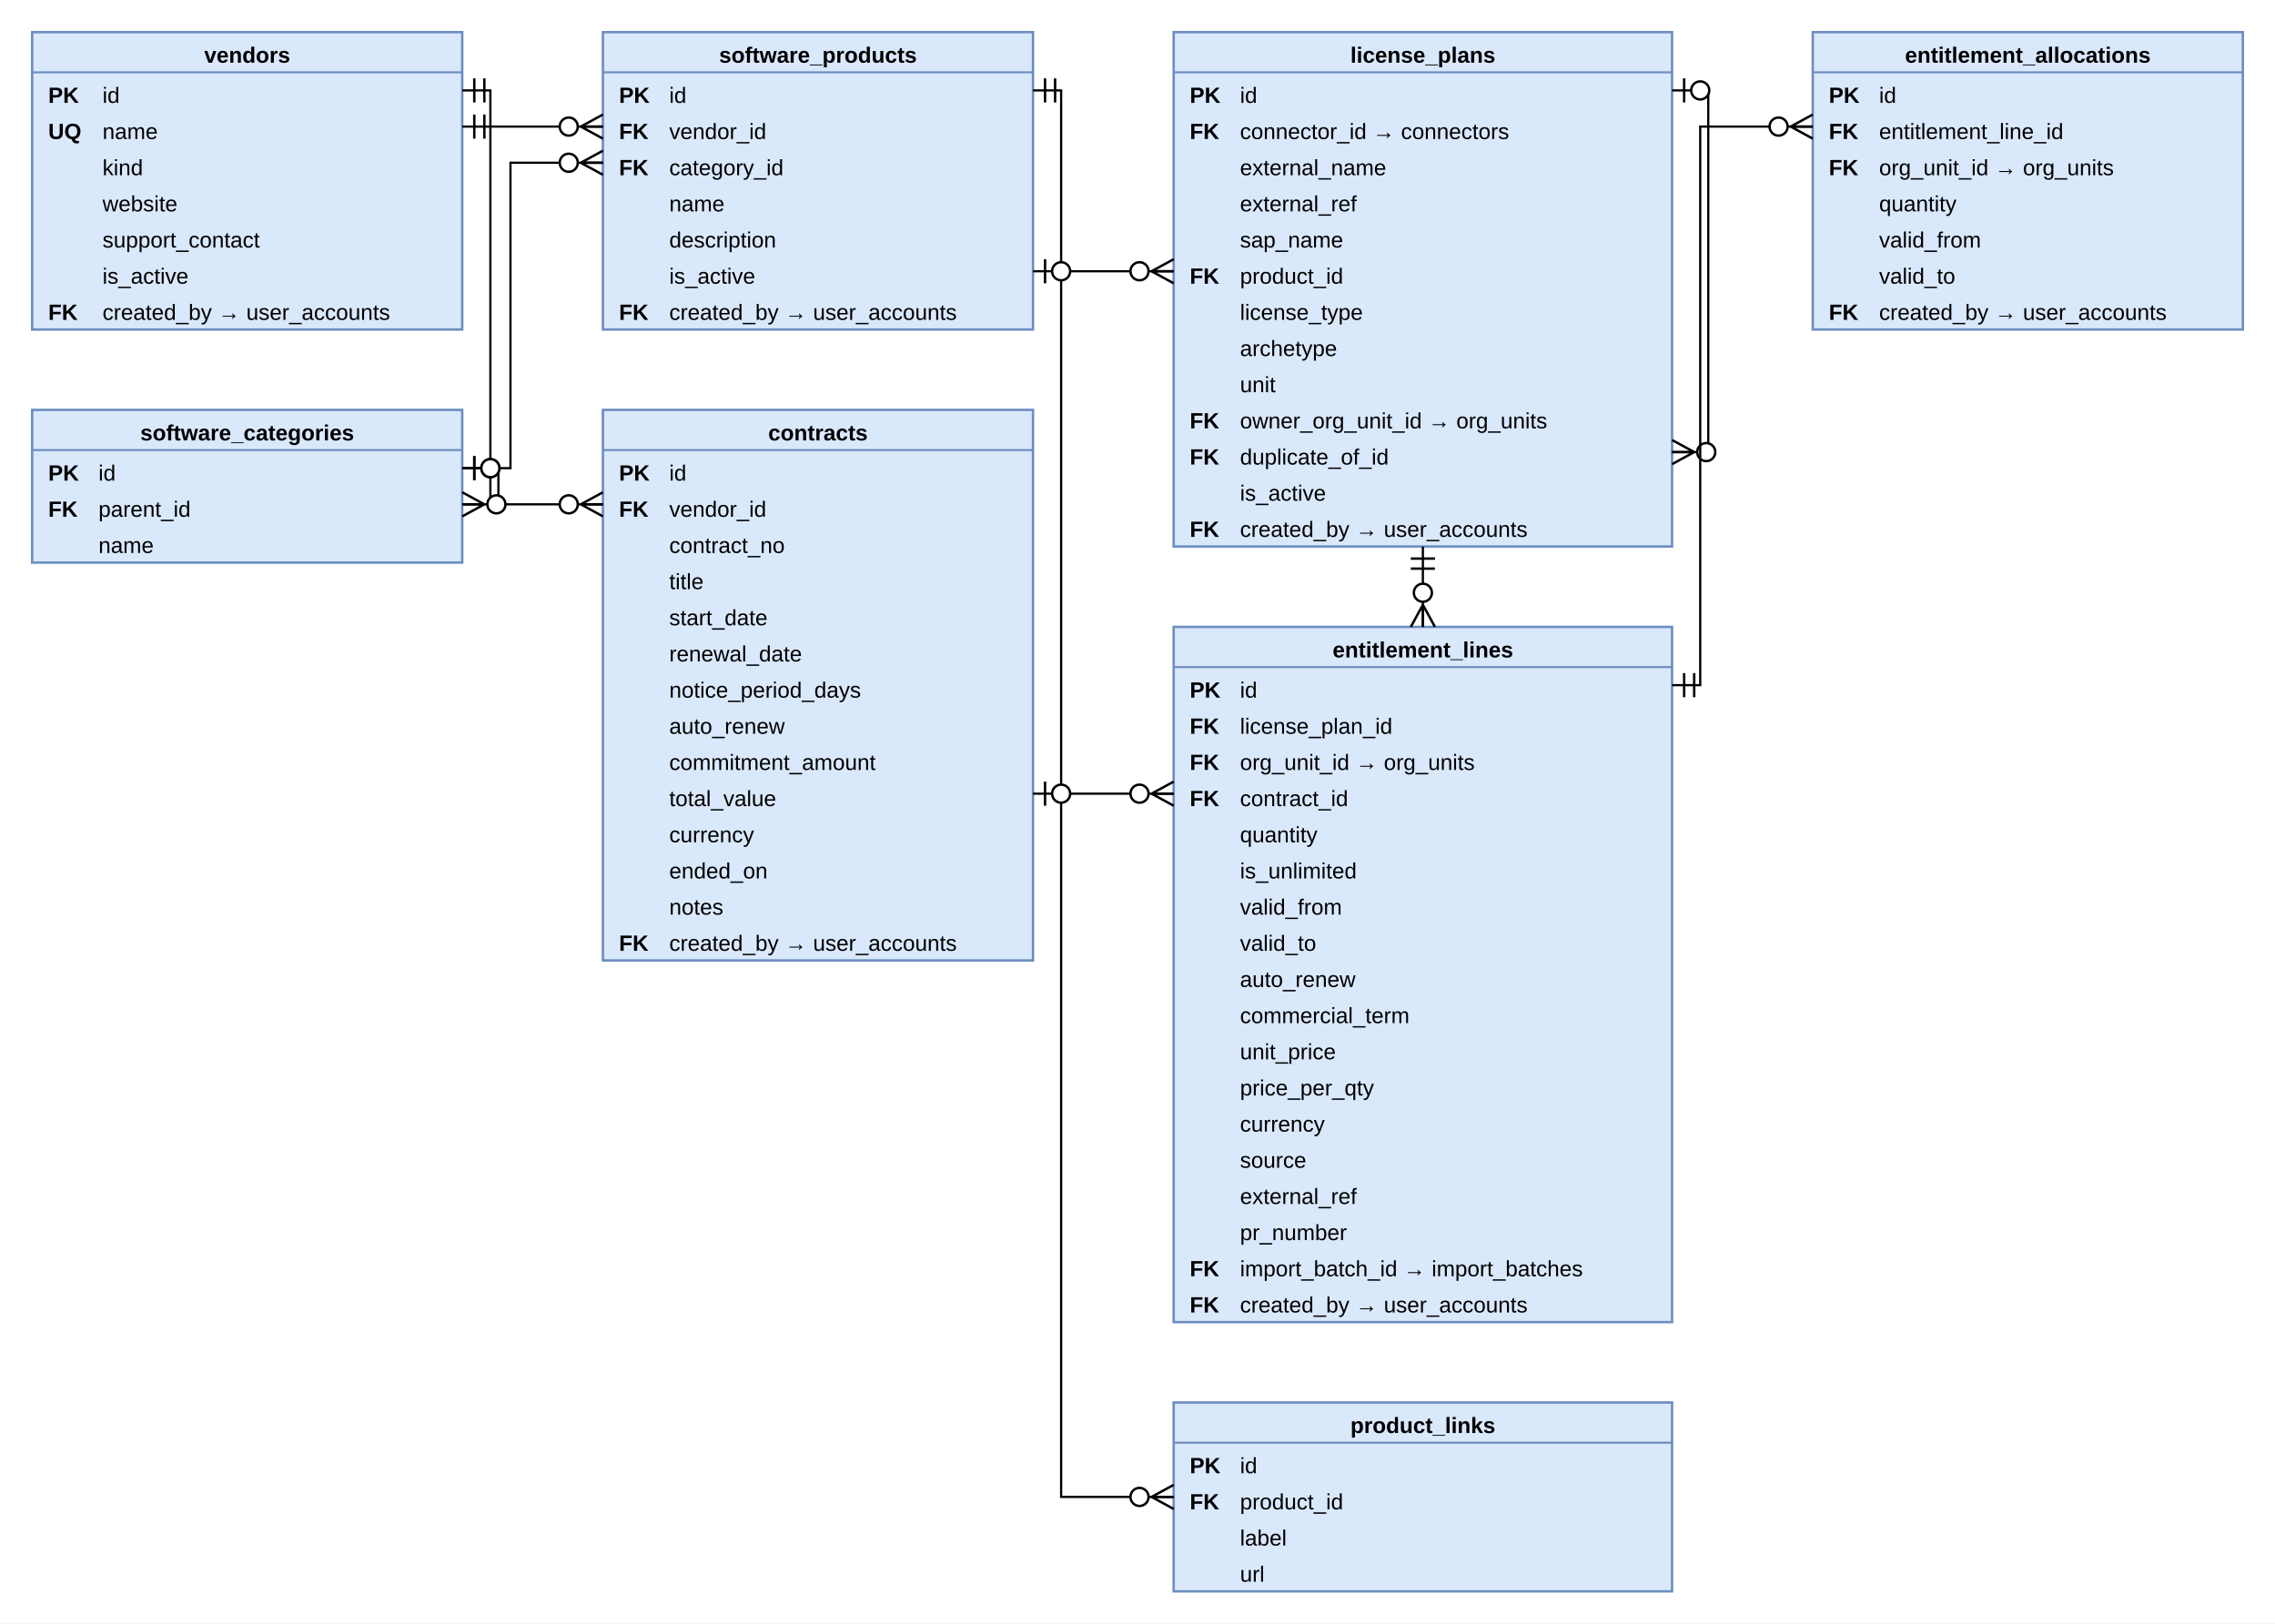
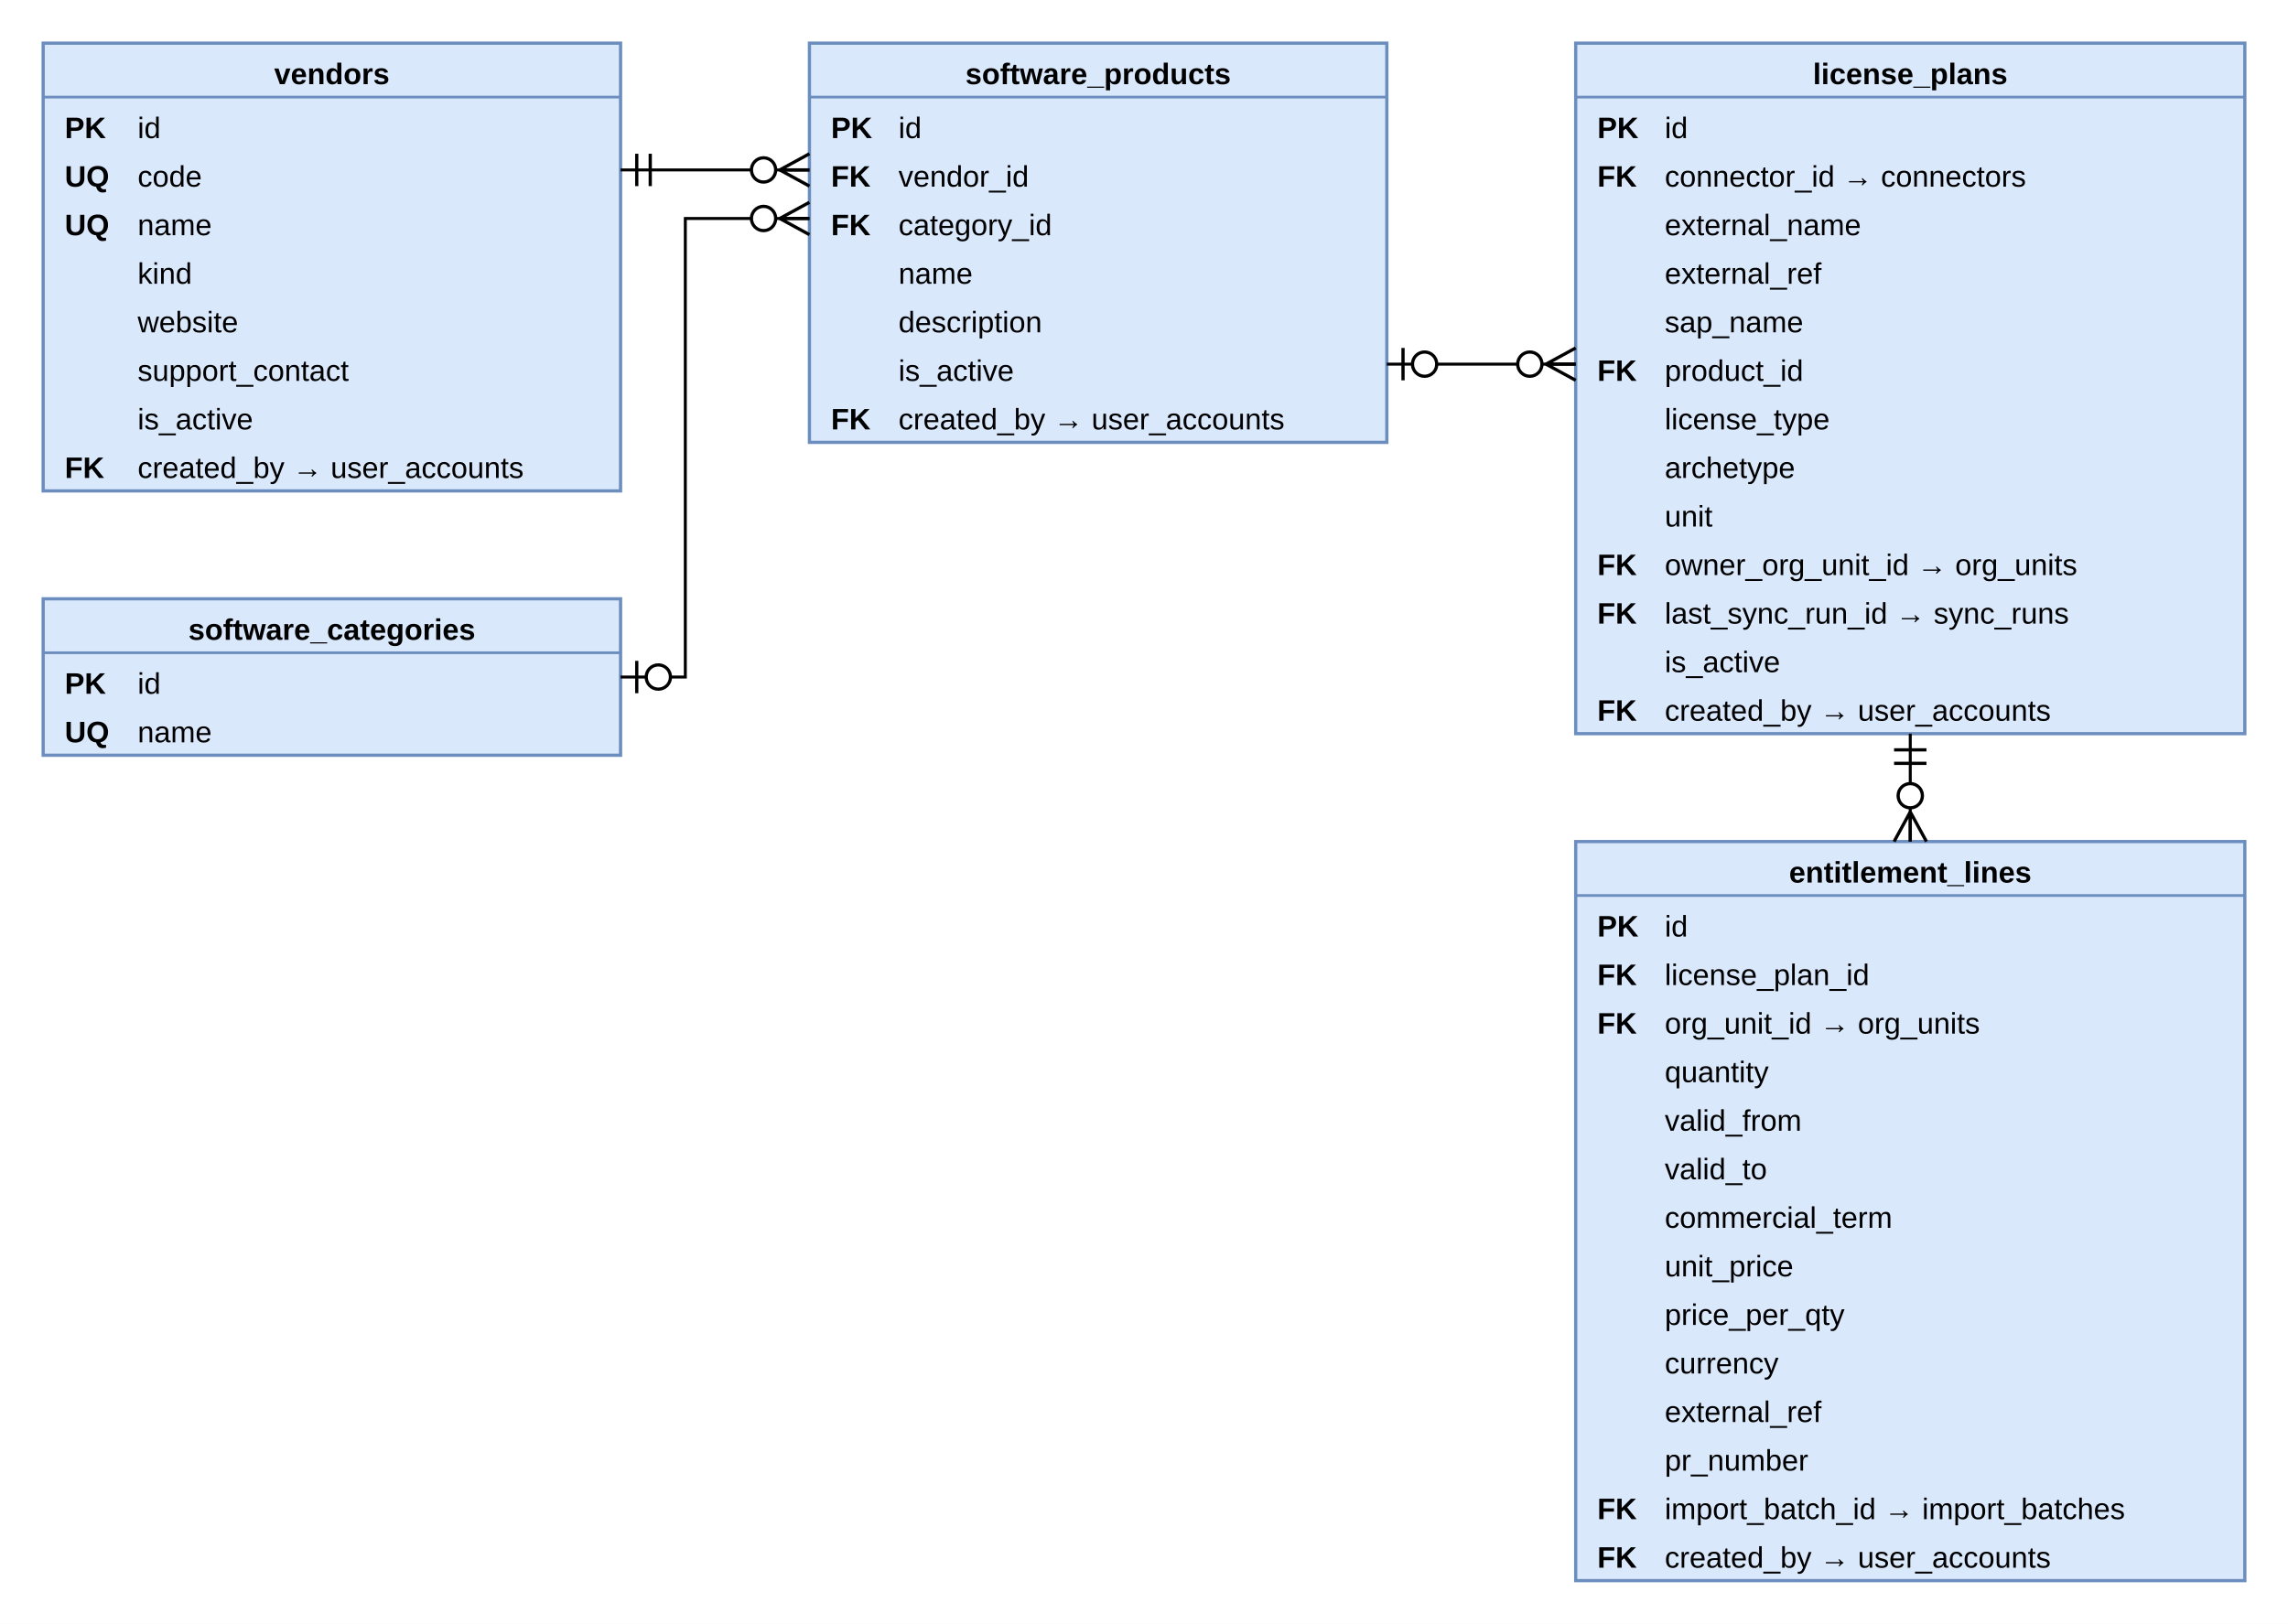
- <svg xmlns="http://www.w3.org/2000/svg" width="1132" height="808" viewBox="0 0 1132 808" font-family="Liberation Sans, Arial, Helvetica, sans-serif">
+ <svg xmlns="http://www.w3.org/2000/svg" width="848" height="602" viewBox="0 0 848 602" font-family="Liberation Sans, Arial, Helvetica, sans-serif">
  <rect width="100%" height="100%" fill="#ffffff" />
  <g transform="translate(-4.0,-4.0)">
-     <rect x="20" y="20" width="214.0" height="148" fill="#DAE8FC" stroke="#6C8EBF" stroke-width="1.2" />
+     <rect x="20" y="20" width="214.0" height="166" fill="#DAE8FC" stroke="#6C8EBF" stroke-width="1.2" />
    <text x="127.0" y="35.2" font-size="11" fill="#000000" text-anchor="middle" font-weight="bold" xml:space="preserve">vendors</text>
    <line x1="20" y1="40" x2="234.0" y2="40" stroke="#6C8EBF" stroke-width="1" />
    <text x="28.0" y="55.2" font-size="11" fill="#000000" text-anchor="start" font-weight="bold" xml:space="preserve">PK</text>
    <text x="55.0" y="55.2" font-size="11" fill="#000000" text-anchor="start" xml:space="preserve">id</text>
    <text x="28.0" y="73.2" font-size="11" fill="#000000" text-anchor="start" font-weight="bold" xml:space="preserve">UQ</text>
-     <text x="55.0" y="73.2" font-size="11" fill="#000000" text-anchor="start" xml:space="preserve">name</text>
-     <text x="55.0" y="91.2" font-size="11" fill="#000000" text-anchor="start" xml:space="preserve">kind</text>
-     <text x="55.0" y="109.2" font-size="11" fill="#000000" text-anchor="start" xml:space="preserve">website</text>
-     <text x="55.0" y="127.2" font-size="11" fill="#000000" text-anchor="start" xml:space="preserve">support_contact</text>
-     <text x="55.0" y="145.2" font-size="11" fill="#000000" text-anchor="start" xml:space="preserve">is_active</text>
-     <text x="28.0" y="163.2" font-size="11" fill="#000000" text-anchor="start" font-weight="bold" xml:space="preserve">FK</text>
-     <text x="55.0" y="163.2" font-size="11" fill="#000000" text-anchor="start" xml:space="preserve">created_by → user_accounts</text>
-     <rect x="20" y="208" width="214.0" height="76" fill="#DAE8FC" stroke="#6C8EBF" stroke-width="1.2" />
-     <text x="127.0" y="223.2" font-size="11" fill="#000000" text-anchor="middle" font-weight="bold" xml:space="preserve">software_categories</text>
-     <line x1="20" y1="228" x2="234.0" y2="228" stroke="#6C8EBF" stroke-width="1" />
-     <text x="28.0" y="243.2" font-size="11" fill="#000000" text-anchor="start" font-weight="bold" xml:space="preserve">PK</text>
-     <text x="53.0" y="243.2" font-size="11" fill="#000000" text-anchor="start" xml:space="preserve">id</text>
-     <text x="28.0" y="261.2" font-size="11" fill="#000000" text-anchor="start" font-weight="bold" xml:space="preserve">FK</text>
-     <text x="53.0" y="261.2" font-size="11" fill="#000000" text-anchor="start" xml:space="preserve">parent_id</text>
-     <text x="53.0" y="279.2" font-size="11" fill="#000000" text-anchor="start" xml:space="preserve">name</text>
+     <text x="55.0" y="73.2" font-size="11" fill="#000000" text-anchor="start" xml:space="preserve">code</text>
+     <text x="28.0" y="91.2" font-size="11" fill="#000000" text-anchor="start" font-weight="bold" xml:space="preserve">UQ</text>
+     <text x="55.0" y="91.2" font-size="11" fill="#000000" text-anchor="start" xml:space="preserve">name</text>
+     <text x="55.0" y="109.2" font-size="11" fill="#000000" text-anchor="start" xml:space="preserve">kind</text>
+     <text x="55.0" y="127.2" font-size="11" fill="#000000" text-anchor="start" xml:space="preserve">website</text>
+     <text x="55.0" y="145.2" font-size="11" fill="#000000" text-anchor="start" xml:space="preserve">support_contact</text>
+     <text x="55.0" y="163.2" font-size="11" fill="#000000" text-anchor="start" xml:space="preserve">is_active</text>
+     <text x="28.0" y="181.2" font-size="11" fill="#000000" text-anchor="start" font-weight="bold" xml:space="preserve">FK</text>
+     <text x="55.0" y="181.2" font-size="11" fill="#000000" text-anchor="start" xml:space="preserve">created_by → user_accounts</text>
+     <rect x="20" y="226" width="214.0" height="58" fill="#DAE8FC" stroke="#6C8EBF" stroke-width="1.2" />
+     <text x="127.0" y="241.2" font-size="11" fill="#000000" text-anchor="middle" font-weight="bold" xml:space="preserve">software_categories</text>
+     <line x1="20" y1="246" x2="234.0" y2="246" stroke="#6C8EBF" stroke-width="1" />
+     <text x="28.0" y="261.2" font-size="11" fill="#000000" text-anchor="start" font-weight="bold" xml:space="preserve">PK</text>
+     <text x="55.0" y="261.2" font-size="11" fill="#000000" text-anchor="start" xml:space="preserve">id</text>
+     <text x="28.0" y="279.2" font-size="11" fill="#000000" text-anchor="start" font-weight="bold" xml:space="preserve">UQ</text>
+     <text x="55.0" y="279.2" font-size="11" fill="#000000" text-anchor="start" xml:space="preserve">name</text>
    <rect x="304.0" y="20" width="214.0" height="148" fill="#DAE8FC" stroke="#6C8EBF" stroke-width="1.2" />
    <text x="411.0" y="35.2" font-size="11" fill="#000000" text-anchor="middle" font-weight="bold" xml:space="preserve">software_products</text>
    <line x1="304.0" y1="40" x2="518.0" y2="40" stroke="#6C8EBF" stroke-width="1" />
    <text x="312.0" y="55.2" font-size="11" fill="#000000" text-anchor="start" font-weight="bold" xml:space="preserve">PK</text>
    <text x="337.0" y="55.2" font-size="11" fill="#000000" text-anchor="start" xml:space="preserve">id</text>
    <text x="312.0" y="73.2" font-size="11" fill="#000000" text-anchor="start" font-weight="bold" xml:space="preserve">FK</text>
    <text x="337.0" y="73.2" font-size="11" fill="#000000" text-anchor="start" xml:space="preserve">vendor_id</text>
    <text x="312.0" y="91.2" font-size="11" fill="#000000" text-anchor="start" font-weight="bold" xml:space="preserve">FK</text>
    <text x="337.0" y="91.2" font-size="11" fill="#000000" text-anchor="start" xml:space="preserve">category_id</text>
    <text x="337.0" y="109.2" font-size="11" fill="#000000" text-anchor="start" xml:space="preserve">name</text>
    <text x="337.0" y="127.2" font-size="11" fill="#000000" text-anchor="start" xml:space="preserve">description</text>
    <text x="337.0" y="145.2" font-size="11" fill="#000000" text-anchor="start" xml:space="preserve">is_active</text>
    <text x="312.0" y="163.2" font-size="11" fill="#000000" text-anchor="start" font-weight="bold" xml:space="preserve">FK</text>
    <text x="337.0" y="163.2" font-size="11" fill="#000000" text-anchor="start" xml:space="preserve">created_by → user_accounts</text>
-     <rect x="304.0" y="208" width="214.0" height="274" fill="#DAE8FC" stroke="#6C8EBF" stroke-width="1.2" />
-     <text x="411.0" y="223.2" font-size="11" fill="#000000" text-anchor="middle" font-weight="bold" xml:space="preserve">contracts</text>
-     <line x1="304.0" y1="228" x2="518.0" y2="228" stroke="#6C8EBF" stroke-width="1" />
-     <text x="312.0" y="243.2" font-size="11" fill="#000000" text-anchor="start" font-weight="bold" xml:space="preserve">PK</text>
-     <text x="337.0" y="243.2" font-size="11" fill="#000000" text-anchor="start" xml:space="preserve">id</text>
-     <text x="312.0" y="261.2" font-size="11" fill="#000000" text-anchor="start" font-weight="bold" xml:space="preserve">FK</text>
-     <text x="337.0" y="261.2" font-size="11" fill="#000000" text-anchor="start" xml:space="preserve">vendor_id</text>
-     <text x="337.0" y="279.2" font-size="11" fill="#000000" text-anchor="start" xml:space="preserve">contract_no</text>
-     <text x="337.0" y="297.2" font-size="11" fill="#000000" text-anchor="start" xml:space="preserve">title</text>
-     <text x="337.0" y="315.2" font-size="11" fill="#000000" text-anchor="start" xml:space="preserve">start_date</text>
-     <text x="337.0" y="333.2" font-size="11" fill="#000000" text-anchor="start" xml:space="preserve">renewal_date</text>
-     <text x="337.0" y="351.2" font-size="11" fill="#000000" text-anchor="start" xml:space="preserve">notice_period_days</text>
-     <text x="337.0" y="369.2" font-size="11" fill="#000000" text-anchor="start" xml:space="preserve">auto_renew</text>
-     <text x="337.0" y="387.2" font-size="11" fill="#000000" text-anchor="start" xml:space="preserve">commitment_amount</text>
-     <text x="337.0" y="405.2" font-size="11" fill="#000000" text-anchor="start" xml:space="preserve">total_value</text>
-     <text x="337.0" y="423.2" font-size="11" fill="#000000" text-anchor="start" xml:space="preserve">currency</text>
-     <text x="337.0" y="441.2" font-size="11" fill="#000000" text-anchor="start" xml:space="preserve">ended_on</text>
-     <text x="337.0" y="459.2" font-size="11" fill="#000000" text-anchor="start" xml:space="preserve">notes</text>
-     <text x="312.0" y="477.2" font-size="11" fill="#000000" text-anchor="start" font-weight="bold" xml:space="preserve">FK</text>
-     <text x="337.0" y="477.2" font-size="11" fill="#000000" text-anchor="start" xml:space="preserve">created_by → user_accounts</text>
    <rect x="588.0" y="20" width="248.0" height="256" fill="#DAE8FC" stroke="#6C8EBF" stroke-width="1.2" />
    <text x="712.0" y="35.2" font-size="11" fill="#000000" text-anchor="middle" font-weight="bold" xml:space="preserve">license_plans</text>
    <line x1="588.0" y1="40" x2="836.0" y2="40" stroke="#6C8EBF" stroke-width="1" />
    <text x="596.0" y="55.2" font-size="11" fill="#000000" text-anchor="start" font-weight="bold" xml:space="preserve">PK</text>
    <text x="621.0" y="55.2" font-size="11" fill="#000000" text-anchor="start" xml:space="preserve">id</text>
    <text x="596.0" y="73.2" font-size="11" fill="#000000" text-anchor="start" font-weight="bold" xml:space="preserve">FK</text>
    <text x="621.0" y="73.2" font-size="11" fill="#000000" text-anchor="start" xml:space="preserve">connector_id → connectors</text>
    <text x="621.0" y="91.2" font-size="11" fill="#000000" text-anchor="start" xml:space="preserve">external_name</text>
    <text x="621.0" y="109.2" font-size="11" fill="#000000" text-anchor="start" xml:space="preserve">external_ref</text>
    <text x="621.0" y="127.2" font-size="11" fill="#000000" text-anchor="start" xml:space="preserve">sap_name</text>
    <text x="596.0" y="145.2" font-size="11" fill="#000000" text-anchor="start" font-weight="bold" xml:space="preserve">FK</text>
    <text x="621.0" y="145.2" font-size="11" fill="#000000" text-anchor="start" xml:space="preserve">product_id</text>
    <text x="621.0" y="163.2" font-size="11" fill="#000000" text-anchor="start" xml:space="preserve">license_type</text>
    <text x="621.0" y="181.2" font-size="11" fill="#000000" text-anchor="start" xml:space="preserve">archetype</text>
    <text x="621.0" y="199.2" font-size="11" fill="#000000" text-anchor="start" xml:space="preserve">unit</text>
    <text x="596.0" y="217.2" font-size="11" fill="#000000" text-anchor="start" font-weight="bold" xml:space="preserve">FK</text>
    <text x="621.0" y="217.2" font-size="11" fill="#000000" text-anchor="start" xml:space="preserve">owner_org_unit_id → org_units</text>
    <text x="596.0" y="235.2" font-size="11" fill="#000000" text-anchor="start" font-weight="bold" xml:space="preserve">FK</text>
-     <text x="621.0" y="235.2" font-size="11" fill="#000000" text-anchor="start" xml:space="preserve">duplicate_of_id</text>
+     <text x="621.0" y="235.2" font-size="11" fill="#000000" text-anchor="start" xml:space="preserve">last_sync_run_id → sync_runs</text>
    <text x="621.0" y="253.2" font-size="11" fill="#000000" text-anchor="start" xml:space="preserve">is_active</text>
    <text x="596.0" y="271.2" font-size="11" fill="#000000" text-anchor="start" font-weight="bold" xml:space="preserve">FK</text>
    <text x="621.0" y="271.2" font-size="11" fill="#000000" text-anchor="start" xml:space="preserve">created_by → user_accounts</text>
-     <rect x="588.0" y="316" width="248.0" height="346" fill="#DAE8FC" stroke="#6C8EBF" stroke-width="1.2" />
+     <rect x="588.0" y="316" width="248.0" height="274" fill="#DAE8FC" stroke="#6C8EBF" stroke-width="1.2" />
    <text x="712.0" y="331.2" font-size="11" fill="#000000" text-anchor="middle" font-weight="bold" xml:space="preserve">entitlement_lines</text>
    <line x1="588.0" y1="336" x2="836.0" y2="336" stroke="#6C8EBF" stroke-width="1" />
    <text x="596.0" y="351.2" font-size="11" fill="#000000" text-anchor="start" font-weight="bold" xml:space="preserve">PK</text>
    <text x="621.0" y="351.2" font-size="11" fill="#000000" text-anchor="start" xml:space="preserve">id</text>
    <text x="596.0" y="369.2" font-size="11" fill="#000000" text-anchor="start" font-weight="bold" xml:space="preserve">FK</text>
    <text x="621.0" y="369.2" font-size="11" fill="#000000" text-anchor="start" xml:space="preserve">license_plan_id</text>
    <text x="596.0" y="387.2" font-size="11" fill="#000000" text-anchor="start" font-weight="bold" xml:space="preserve">FK</text>
    <text x="621.0" y="387.2" font-size="11" fill="#000000" text-anchor="start" xml:space="preserve">org_unit_id → org_units</text>
-     <text x="596.0" y="405.2" font-size="11" fill="#000000" text-anchor="start" font-weight="bold" xml:space="preserve">FK</text>
-     <text x="621.0" y="405.2" font-size="11" fill="#000000" text-anchor="start" xml:space="preserve">contract_id</text>
-     <text x="621.0" y="423.2" font-size="11" fill="#000000" text-anchor="start" xml:space="preserve">quantity</text>
-     <text x="621.0" y="441.2" font-size="11" fill="#000000" text-anchor="start" xml:space="preserve">is_unlimited</text>
-     <text x="621.0" y="459.2" font-size="11" fill="#000000" text-anchor="start" xml:space="preserve">valid_from</text>
-     <text x="621.0" y="477.2" font-size="11" fill="#000000" text-anchor="start" xml:space="preserve">valid_to</text>
-     <text x="621.0" y="495.2" font-size="11" fill="#000000" text-anchor="start" xml:space="preserve">auto_renew</text>
-     <text x="621.0" y="513.2" font-size="11" fill="#000000" text-anchor="start" xml:space="preserve">commercial_term</text>
-     <text x="621.0" y="531.2" font-size="11" fill="#000000" text-anchor="start" xml:space="preserve">unit_price</text>
-     <text x="621.0" y="549.2" font-size="11" fill="#000000" text-anchor="start" xml:space="preserve">price_per_qty</text>
-     <text x="621.0" y="567.2" font-size="11" fill="#000000" text-anchor="start" xml:space="preserve">currency</text>
-     <text x="621.0" y="585.2" font-size="11" fill="#000000" text-anchor="start" xml:space="preserve">source</text>
-     <text x="621.0" y="603.2" font-size="11" fill="#000000" text-anchor="start" xml:space="preserve">external_ref</text>
-     <text x="621.0" y="621.2" font-size="11" fill="#000000" text-anchor="start" xml:space="preserve">pr_number</text>
-     <text x="596.0" y="639.2" font-size="11" fill="#000000" text-anchor="start" font-weight="bold" xml:space="preserve">FK</text>
-     <text x="621.0" y="639.2" font-size="11" fill="#000000" text-anchor="start" xml:space="preserve">import_batch_id → import_batches</text>
-     <text x="596.0" y="657.2" font-size="11" fill="#000000" text-anchor="start" font-weight="bold" xml:space="preserve">FK</text>
-     <text x="621.0" y="657.2" font-size="11" fill="#000000" text-anchor="start" xml:space="preserve">created_by → user_accounts</text>
-     <rect x="588.0" y="702" width="248.0" height="94" fill="#DAE8FC" stroke="#6C8EBF" stroke-width="1.2" />
-     <text x="712.0" y="717.2" font-size="11" fill="#000000" text-anchor="middle" font-weight="bold" xml:space="preserve">product_links</text>
-     <line x1="588.0" y1="722" x2="836.0" y2="722" stroke="#6C8EBF" stroke-width="1" />
-     <text x="596.0" y="737.2" font-size="11" fill="#000000" text-anchor="start" font-weight="bold" xml:space="preserve">PK</text>
-     <text x="621.0" y="737.2" font-size="11" fill="#000000" text-anchor="start" xml:space="preserve">id</text>
-     <text x="596.0" y="755.2" font-size="11" fill="#000000" text-anchor="start" font-weight="bold" xml:space="preserve">FK</text>
-     <text x="621.0" y="755.2" font-size="11" fill="#000000" text-anchor="start" xml:space="preserve">product_id</text>
-     <text x="621.0" y="773.2" font-size="11" fill="#000000" text-anchor="start" xml:space="preserve">label</text>
-     <text x="621.0" y="791.2" font-size="11" fill="#000000" text-anchor="start" xml:space="preserve">url</text>
-     <rect x="906.0" y="20" width="214.0" height="148" fill="#DAE8FC" stroke="#6C8EBF" stroke-width="1.2" />
-     <text x="1013.0" y="35.2" font-size="11" fill="#000000" text-anchor="middle" font-weight="bold" xml:space="preserve">entitlement_allocations</text>
-     <line x1="906.0" y1="40" x2="1120.0" y2="40" stroke="#6C8EBF" stroke-width="1" />
-     <text x="914.0" y="55.2" font-size="11" fill="#000000" text-anchor="start" font-weight="bold" xml:space="preserve">PK</text>
-     <text x="939.0" y="55.2" font-size="11" fill="#000000" text-anchor="start" xml:space="preserve">id</text>
-     <text x="914.0" y="73.2" font-size="11" fill="#000000" text-anchor="start" font-weight="bold" xml:space="preserve">FK</text>
-     <text x="939.0" y="73.2" font-size="11" fill="#000000" text-anchor="start" xml:space="preserve">entitlement_line_id</text>
-     <text x="914.0" y="91.2" font-size="11" fill="#000000" text-anchor="start" font-weight="bold" xml:space="preserve">FK</text>
-     <text x="939.0" y="91.2" font-size="11" fill="#000000" text-anchor="start" xml:space="preserve">org_unit_id → org_units</text>
-     <text x="939.0" y="109.2" font-size="11" fill="#000000" text-anchor="start" xml:space="preserve">quantity</text>
-     <text x="939.0" y="127.2" font-size="11" fill="#000000" text-anchor="start" xml:space="preserve">valid_from</text>
-     <text x="939.0" y="145.2" font-size="11" fill="#000000" text-anchor="start" xml:space="preserve">valid_to</text>
-     <text x="914.0" y="163.2" font-size="11" fill="#000000" text-anchor="start" font-weight="bold" xml:space="preserve">FK</text>
-     <text x="939.0" y="163.2" font-size="11" fill="#000000" text-anchor="start" xml:space="preserve">created_by → user_accounts</text>
+     <text x="621.0" y="405.2" font-size="11" fill="#000000" text-anchor="start" xml:space="preserve">quantity</text>
+     <text x="621.0" y="423.2" font-size="11" fill="#000000" text-anchor="start" xml:space="preserve">valid_from</text>
+     <text x="621.0" y="441.2" font-size="11" fill="#000000" text-anchor="start" xml:space="preserve">valid_to</text>
+     <text x="621.0" y="459.2" font-size="11" fill="#000000" text-anchor="start" xml:space="preserve">commercial_term</text>
+     <text x="621.0" y="477.2" font-size="11" fill="#000000" text-anchor="start" xml:space="preserve">unit_price</text>
+     <text x="621.0" y="495.2" font-size="11" fill="#000000" text-anchor="start" xml:space="preserve">price_per_qty</text>
+     <text x="621.0" y="513.2" font-size="11" fill="#000000" text-anchor="start" xml:space="preserve">currency</text>
+     <text x="621.0" y="531.2" font-size="11" fill="#000000" text-anchor="start" xml:space="preserve">external_ref</text>
+     <text x="621.0" y="549.2" font-size="11" fill="#000000" text-anchor="start" xml:space="preserve">pr_number</text>
+     <text x="596.0" y="567.2" font-size="11" fill="#000000" text-anchor="start" font-weight="bold" xml:space="preserve">FK</text>
+     <text x="621.0" y="567.2" font-size="11" fill="#000000" text-anchor="start" xml:space="preserve">import_batch_id → import_batches</text>
+     <text x="596.0" y="585.2" font-size="11" fill="#000000" text-anchor="start" font-weight="bold" xml:space="preserve">FK</text>
+     <text x="621.0" y="585.2" font-size="11" fill="#000000" text-anchor="start" xml:space="preserve">created_by → user_accounts</text>
    <path d="M234.0,67.0 L304.0,67.0" fill="none" stroke="#000000" stroke-width="1.1" />
    <path d="M293.0,67.0 L304.0,73.0 M293.0,67.0 L304.0,61.0 M293.0,67.0 L304.0,67.0" fill="none" stroke="#000000" stroke-width="1.2" />
    <circle cx="287.0" cy="67.0" r="4.5" fill="#fff" stroke="#000000" stroke-width="1.2" />
    <path d="M240.0,61.0 L240.0,73.0" stroke="#000000" stroke-width="1.2" />
    <path d="M245.0,61.0 L245.0,73.0" stroke="#000000" stroke-width="1.2" />
-     <path d="M234.0,49.0 L248.0,49.0 L248.0,255.0 L304.0,255.0" fill="none" stroke="#000000" stroke-width="1.1" />
-     <path d="M293.0,255.0 L304.0,261.0 M293.0,255.0 L304.0,249.0 M293.0,255.0 L304.0,255.0" fill="none" stroke="#000000" stroke-width="1.2" />
-     <circle cx="287.0" cy="255.0" r="4.5" fill="#fff" stroke="#000000" stroke-width="1.2" />
-     <path d="M240.0,43.0 L240.0,55.0" stroke="#000000" stroke-width="1.2" />
-     <path d="M245.0,43.0 L245.0,55.0" stroke="#000000" stroke-width="1.2" />
-     <path d="M234.0,237.0 L252.0,237.0 L252.0,255.0 L234.0,255.0" fill="none" stroke="#000000" stroke-width="1.1" />
-     <path d="M245.0,255.0 L234.0,249.0 M245.0,255.0 L234.0,261.0 M245.0,255.0 L234.0,255.0" fill="none" stroke="#000000" stroke-width="1.2" />
-     <circle cx="251.0" cy="255.0" r="4.5" fill="#fff" stroke="#000000" stroke-width="1.2" />
-     <path d="M240.0,231.0 L240.0,243.0" stroke="#000000" stroke-width="1.2" />
-     <circle cx="248.0" cy="237.0" r="4.5" fill="#fff" stroke="#000000" stroke-width="1.2" />
-     <path d="M234.0,237.0 L258.0,237.0 L258.0,85.0 L304.0,85.0" fill="none" stroke="#000000" stroke-width="1.1" />
+     <path d="M234.0,255.0 L258.0,255.0 L258.0,85.0 L304.0,85.0" fill="none" stroke="#000000" stroke-width="1.1" />
    <path d="M293.0,85.0 L304.0,91.0 M293.0,85.0 L304.0,79.0 M293.0,85.0 L304.0,85.0" fill="none" stroke="#000000" stroke-width="1.2" />
    <circle cx="287.0" cy="85.0" r="4.5" fill="#fff" stroke="#000000" stroke-width="1.2" />
-     <path d="M240.0,231.0 L240.0,243.0" stroke="#000000" stroke-width="1.2" />
-     <circle cx="248.0" cy="237.0" r="4.5" fill="#fff" stroke="#000000" stroke-width="1.2" />
-     <path d="M518.0,49.0 L532.0,49.0 L532.0,749.0 L588.0,749.0" fill="none" stroke="#000000" stroke-width="1.1" />
-     <path d="M577.0,749.0 L588.0,755.0 M577.0,749.0 L588.0,743.0 M577.0,749.0 L588.0,749.0" fill="none" stroke="#000000" stroke-width="1.2" />
-     <circle cx="571.0" cy="749.0" r="4.5" fill="#fff" stroke="#000000" stroke-width="1.2" />
-     <path d="M524.0,43.0 L524.0,55.0" stroke="#000000" stroke-width="1.2" />
-     <path d="M529.0,43.0 L529.0,55.0" stroke="#000000" stroke-width="1.2" />
+     <path d="M240.0,249.0 L240.0,261.0" stroke="#000000" stroke-width="1.2" />
+     <circle cx="248.0" cy="255.0" r="4.5" fill="#fff" stroke="#000000" stroke-width="1.2" />
    <path d="M518.0,139.0 L588.0,139.0" fill="none" stroke="#000000" stroke-width="1.1" />
    <path d="M577.0,139.0 L588.0,145.0 M577.0,139.0 L588.0,133.0 M577.0,139.0 L588.0,139.0" fill="none" stroke="#000000" stroke-width="1.2" />
    <circle cx="571.0" cy="139.0" r="4.5" fill="#fff" stroke="#000000" stroke-width="1.2" />
    <path d="M524.0,133.0 L524.0,145.0" stroke="#000000" stroke-width="1.2" />
    <circle cx="532.0" cy="139.0" r="4.5" fill="#fff" stroke="#000000" stroke-width="1.2" />
-     <path d="M518.0,399.0 L588.0,399.0" fill="none" stroke="#000000" stroke-width="1.1" />
-     <path d="M577.0,399.0 L588.0,405.0 M577.0,399.0 L588.0,393.0 M577.0,399.0 L588.0,399.0" fill="none" stroke="#000000" stroke-width="1.2" />
-     <circle cx="571.0" cy="399.0" r="4.5" fill="#fff" stroke="#000000" stroke-width="1.2" />
-     <path d="M524.0,393.0 L524.0,405.0" stroke="#000000" stroke-width="1.2" />
-     <circle cx="532.0" cy="399.0" r="4.5" fill="#fff" stroke="#000000" stroke-width="1.2" />
    <path d="M712.0,276.0 L712.0,316.0" fill="none" stroke="#000000" stroke-width="1.1" />
    <path d="M712.0,305.0 L706.0,316.0 M712.0,305.0 L718.0,316.0 M712.0,305.0 L712.0,316.0" fill="none" stroke="#000000" stroke-width="1.2" />
    <circle cx="712.0" cy="299.0" r="4.5" fill="#fff" stroke="#000000" stroke-width="1.2" />
    <path d="M718.0,282.0 L706.0,282.0" stroke="#000000" stroke-width="1.2" />
    <path d="M718.0,287.0 L706.0,287.0" stroke="#000000" stroke-width="1.2" />
-     <path d="M836.0,49.0 L854.0,49.0 L854.0,229.0 L836.0,229.0" fill="none" stroke="#000000" stroke-width="1.1" />
-     <path d="M847.0,229.0 L836.0,223.0 M847.0,229.0 L836.0,235.0 M847.0,229.0 L836.0,229.0" fill="none" stroke="#000000" stroke-width="1.2" />
-     <circle cx="853.0" cy="229.0" r="4.5" fill="#fff" stroke="#000000" stroke-width="1.2" />
-     <path d="M842.0,43.0 L842.0,55.0" stroke="#000000" stroke-width="1.2" />
-     <circle cx="850.0" cy="49.0" r="4.5" fill="#fff" stroke="#000000" stroke-width="1.2" />
-     <path d="M836.0,345.0 L850.0,345.0 L850.0,67.0 L906.0,67.0" fill="none" stroke="#000000" stroke-width="1.1" />
-     <path d="M895.0,67.0 L906.0,73.0 M895.0,67.0 L906.0,61.0 M895.0,67.0 L906.0,67.0" fill="none" stroke="#000000" stroke-width="1.2" />
-     <circle cx="889.0" cy="67.0" r="4.5" fill="#fff" stroke="#000000" stroke-width="1.2" />
-     <path d="M842.0,339.0 L842.0,351.0" stroke="#000000" stroke-width="1.2" />
-     <path d="M847.0,339.0 L847.0,351.0" stroke="#000000" stroke-width="1.2" />
  </g>
</svg>
